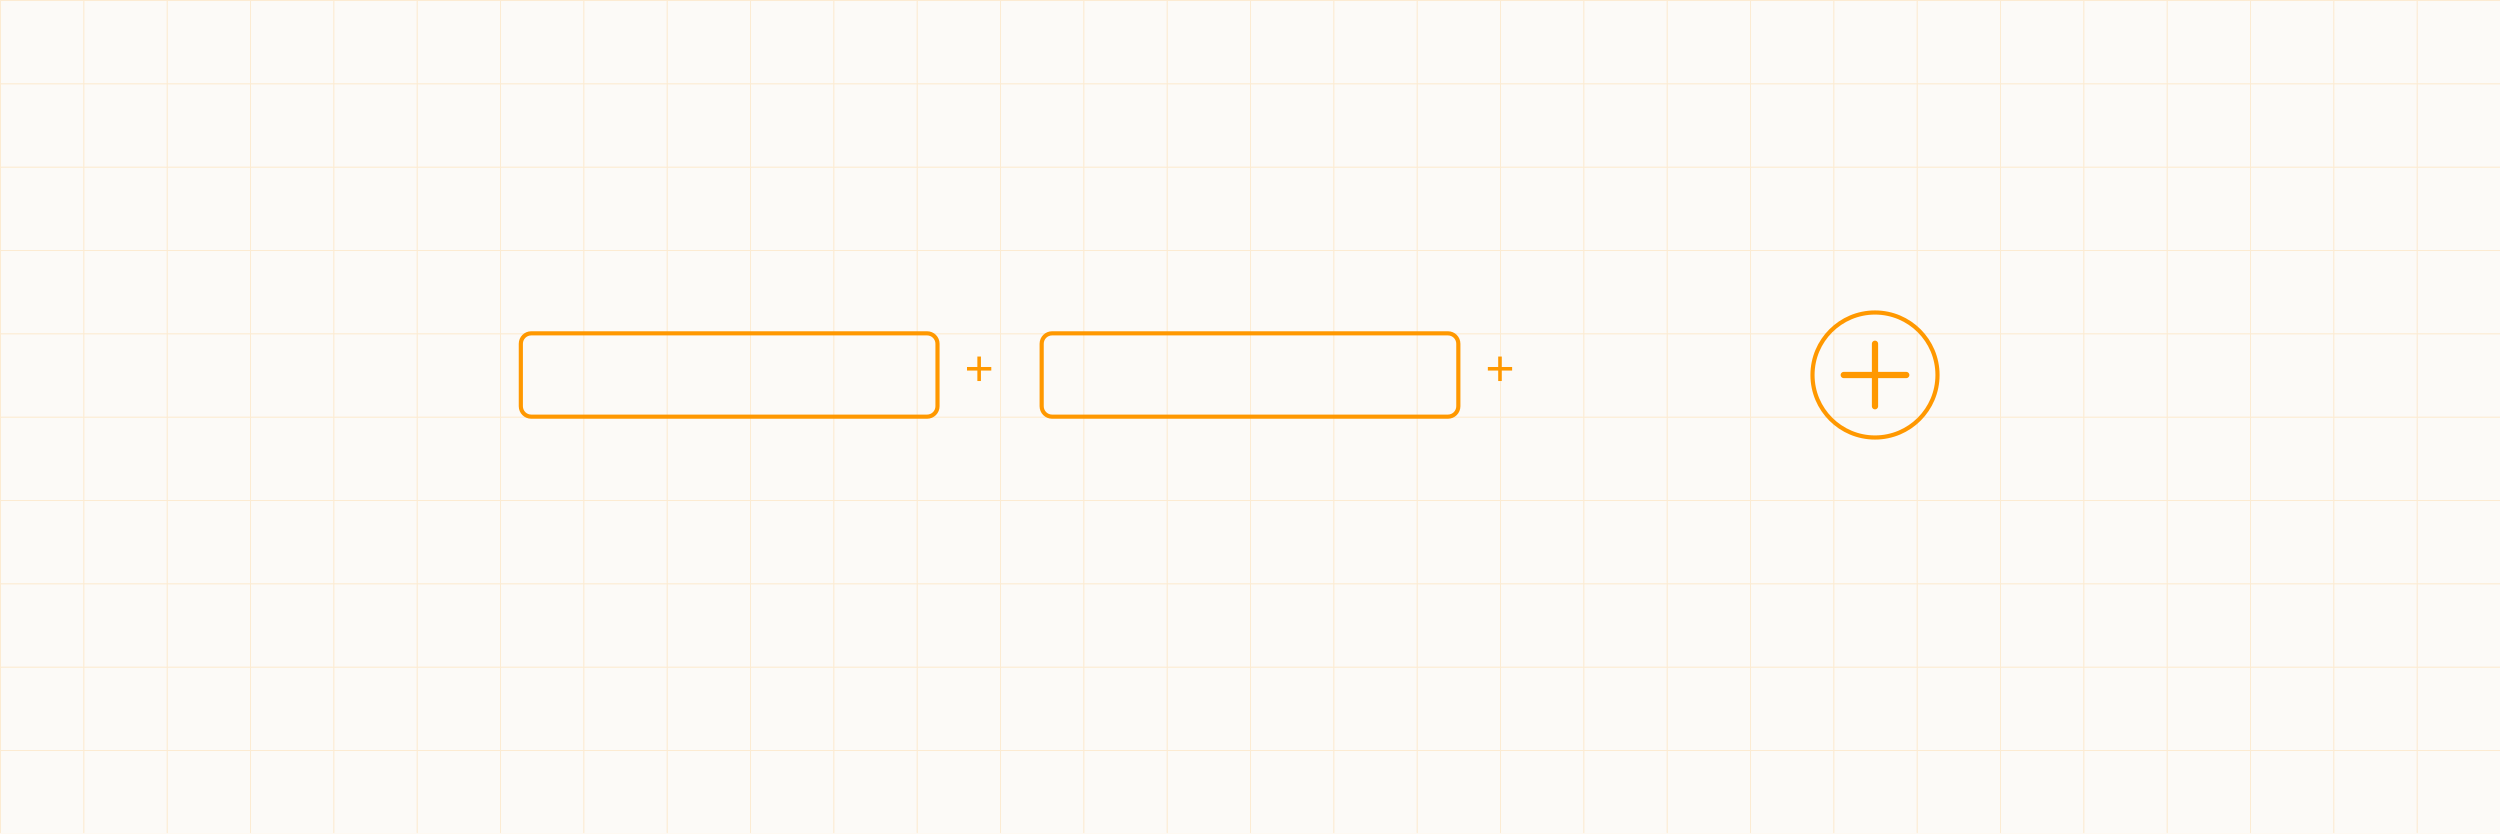
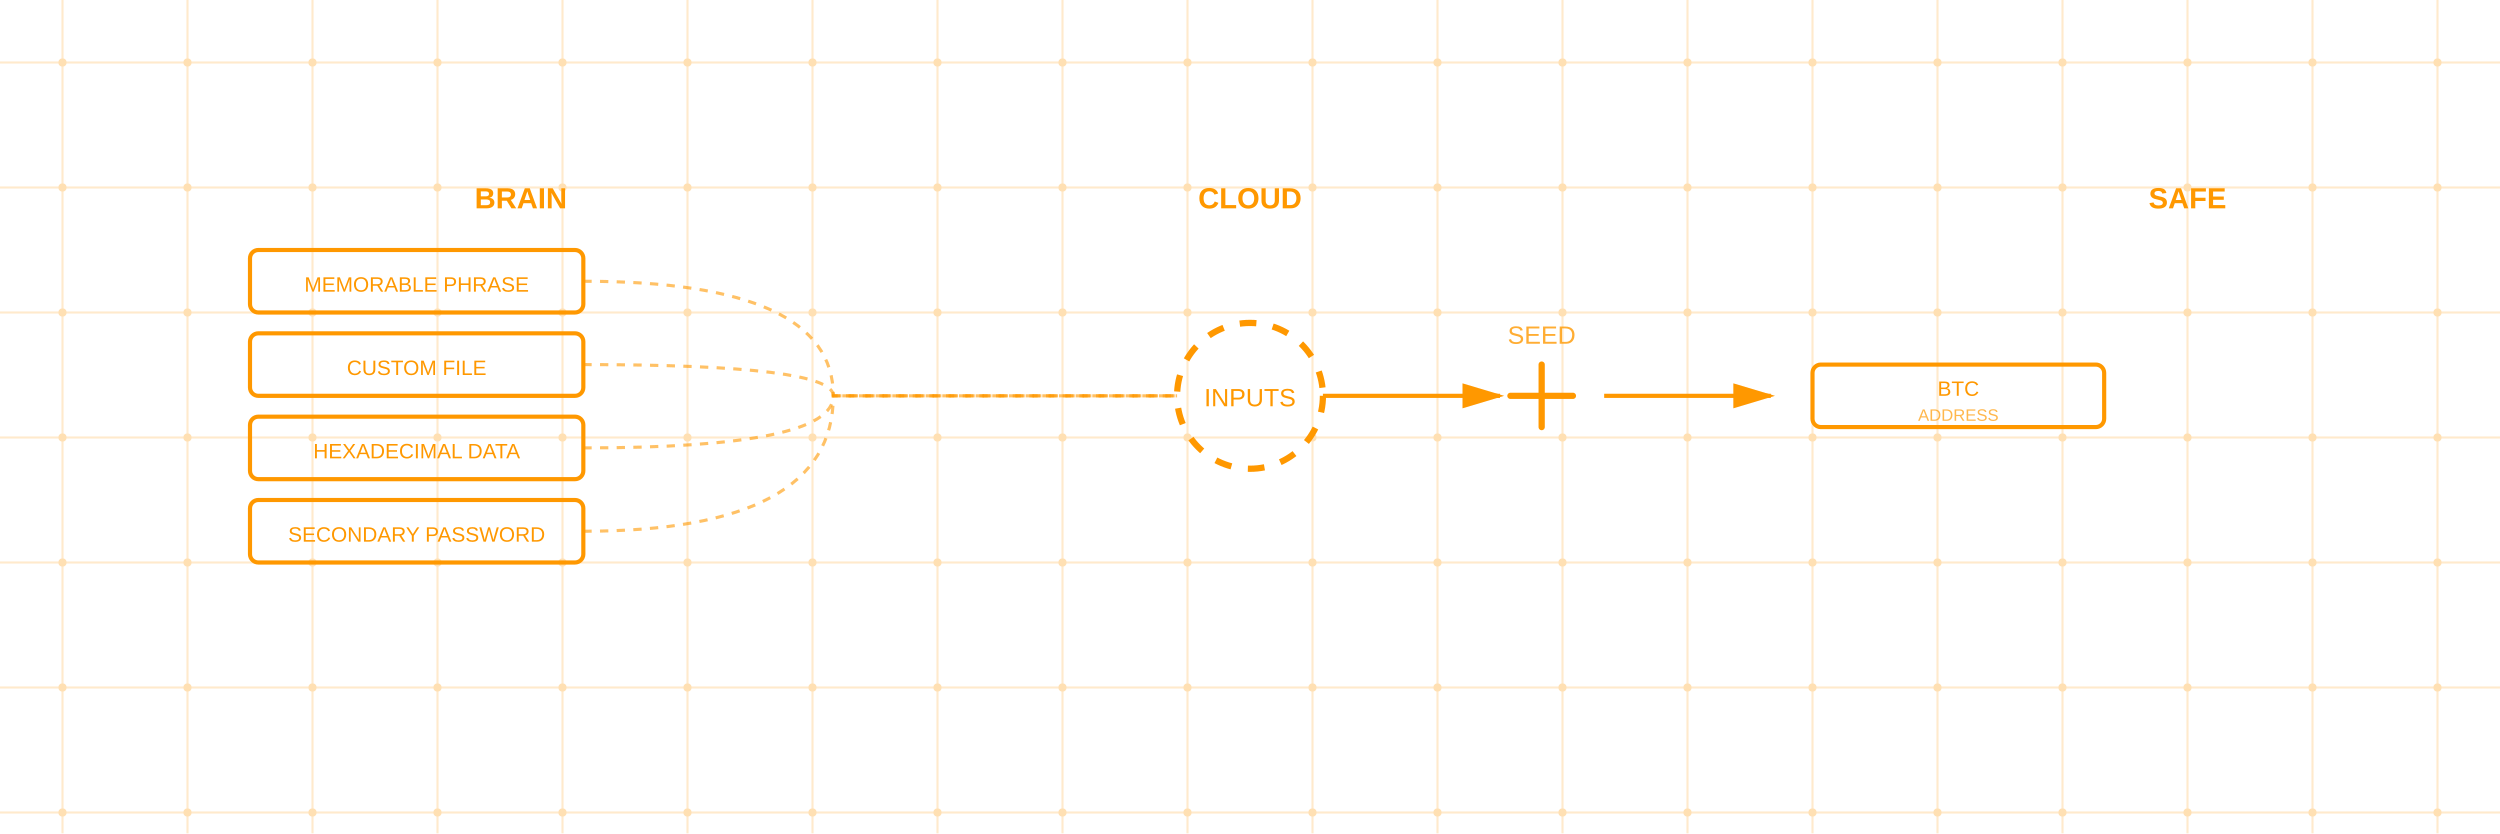
<svg xmlns="http://www.w3.org/2000/svg" width="1200" height="400">
-   <rect width="1200" height="400" fill="#FCFAF7" />
  <defs>
-     <pattern id="grid" width="40" height="40" patternUnits="userSpaceOnUse">
-       <path d="M 40 0 L 0 0 0 40" fill="none" stroke="rgba(255,152,0,0.15)" stroke-width="1" />
+     <pattern id="circuit" width="60" height="60" patternUnits="userSpaceOnUse">
+       <circle cx="30" cy="30" r="2" fill="rgba(255,152,0,0.3)" />
+       <path d="M 30 0 L 30 28 M 30 32 L 30 60 M 0 30 L 28 30 M 32 30 L 60 30" stroke="rgba(255,152,0,0.2)" stroke-width="1" />
    </pattern>
+     <marker id="arrow-orange" markerWidth="10" markerHeight="10" refX="9" refY="3" orient="auto">
+       <polygon points="0 0, 10 3, 0 6" fill="#FF9800" />
+     </marker>
  </defs>
-   <rect width="1200" height="400" fill="url(#grid)" />
-   <rect x="250" y="160" width="200" height="40" rx="5" fill="none" stroke="#FF9800" stroke-width="2" />
-   <rect x="500" y="160" width="200" height="40" rx="5" fill="none" stroke="#FF9800" stroke-width="2" />
-   <text x="470" y="185" font-family="Arial, sans-serif" font-size="24" fill="#FF9800" text-anchor="middle">+</text>
-   <text x="720" y="185" font-family="Arial, sans-serif" font-size="24" fill="#FF9800" text-anchor="middle">+</text>
-   <circle cx="900" cy="180" r="30" fill="none" stroke="#FF9800" stroke-width="2" />
-   <path d="M 900 165 L 900 195 M 885 180 L 915 180" stroke="#FF9800" stroke-width="3" stroke-linecap="round" />
+   <rect width="1200" height="400" fill="url(#circuit)" />
+   <text x="250" y="100" font-family="Arial, sans-serif" font-size="14" fill="#FF9800" text-anchor="middle" font-weight="bold">BRAIN</text>
+   <text x="600" y="100" font-family="Arial, sans-serif" font-size="14" fill="#FF9800" text-anchor="middle" font-weight="bold">CLOUD</text>
+   <text x="1050" y="100" font-family="Arial, sans-serif" font-size="14" fill="#FF9800" text-anchor="middle" font-weight="bold">SAFE</text>
+   <rect x="120" y="120" width="160" height="30" rx="4" fill="none" stroke="#FF9800" stroke-width="2" />
+   <text x="200" y="140" font-family="Arial, sans-serif" font-size="10" fill="#FF9800" text-anchor="middle">MEMORABLE PHRASE</text>
+   <rect x="120" y="160" width="160" height="30" rx="4" fill="none" stroke="#FF9800" stroke-width="2" />
+   <text x="200" y="180" font-family="Arial, sans-serif" font-size="10" fill="#FF9800" text-anchor="middle">CUSTOM FILE</text>
+   <rect x="120" y="200" width="160" height="30" rx="4" fill="none" stroke="#FF9800" stroke-width="2" />
+   <text x="200" y="220" font-family="Arial, sans-serif" font-size="10" fill="#FF9800" text-anchor="middle">HEXADECIMAL DATA</text>
+   <rect x="120" y="240" width="160" height="30" rx="4" fill="none" stroke="#FF9800" stroke-width="2" />
+   <text x="200" y="260" font-family="Arial, sans-serif" font-size="10" fill="#FF9800" text-anchor="middle">SECONDARY PASSWORD</text>
+   <circle cx="600" cy="190" r="35" fill="none" stroke="#FF9800" stroke-width="3" stroke-dasharray="8,8" />
+   <text x="600" y="195" font-family="Arial, sans-serif" font-size="12" fill="#FF9800" text-anchor="middle">INPUTS</text>
+   <path d="M 280 135 Q 400 135 400 190 L 565 190" stroke="#FF9800" stroke-width="1.5" fill="none" stroke-dasharray="4,4" opacity="0.6" />
+   <path d="M 280 175 Q 400 175 400 190 L 565 190" stroke="#FF9800" stroke-width="1.5" fill="none" stroke-dasharray="4,4" opacity="0.6" />
+   <path d="M 280 215 Q 400 215 400 190 L 565 190" stroke="#FF9800" stroke-width="1.5" fill="none" stroke-dasharray="4,4" opacity="0.6" />
+   <path d="M 280 255 Q 400 255 400 190 L 565 190" stroke="#FF9800" stroke-width="1.5" fill="none" stroke-dasharray="4,4" opacity="0.6" />
+   <path d="M 635 190 L 720 190" stroke="#FF9800" stroke-width="2" fill="none" marker-end="url(#arrow-orange)" />
+   <path d="M 740 175 L 740 205 M 725 190 L 755 190" stroke="#FF9800" stroke-width="3" stroke-linecap="round" />
+   <text x="740" y="165" font-family="Arial, sans-serif" font-size="12" fill="#FF9800" text-anchor="middle" opacity="0.8">SEED</text>
+   <path d="M 770 190 L 850 190" stroke="#FF9800" stroke-width="2" fill="none" marker-end="url(#arrow-orange)" />
+   <rect x="870" y="175" width="140" height="30" rx="4" fill="none" stroke="#FF9800" stroke-width="2" />
+   <text x="940" y="190" font-family="Arial, sans-serif" font-size="10" fill="#FF9800" text-anchor="middle">BTC</text>
+   <text x="940" y="202" font-family="Arial, sans-serif" font-size="8" fill="#FF9800" text-anchor="middle" opacity="0.7">ADDRESS</text>
</svg>
